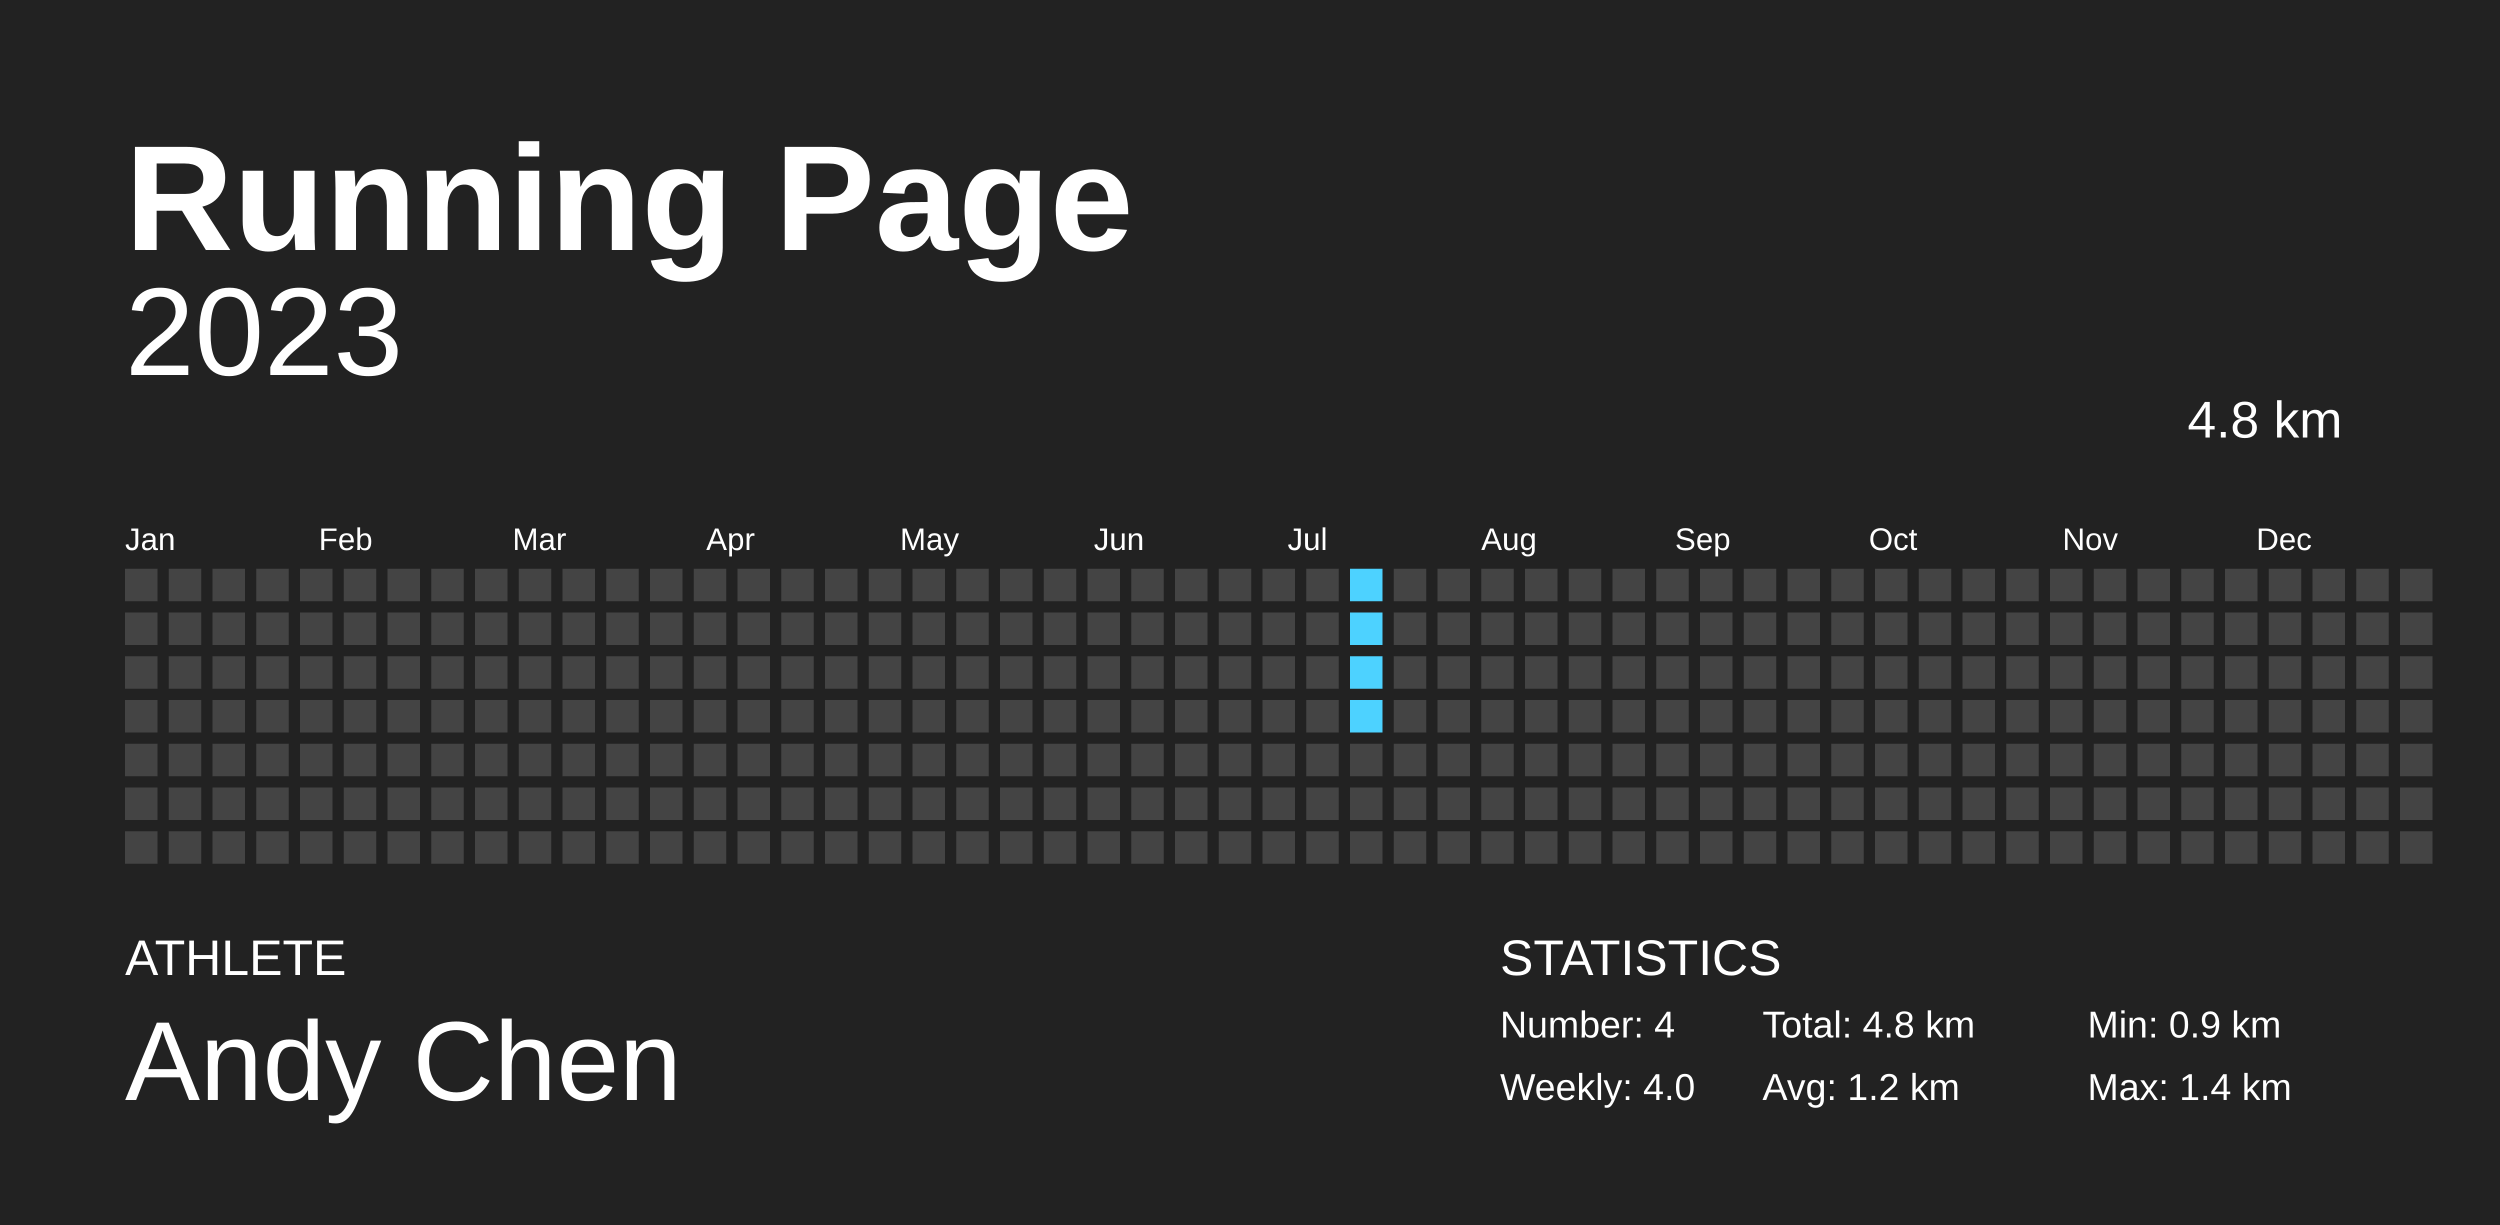
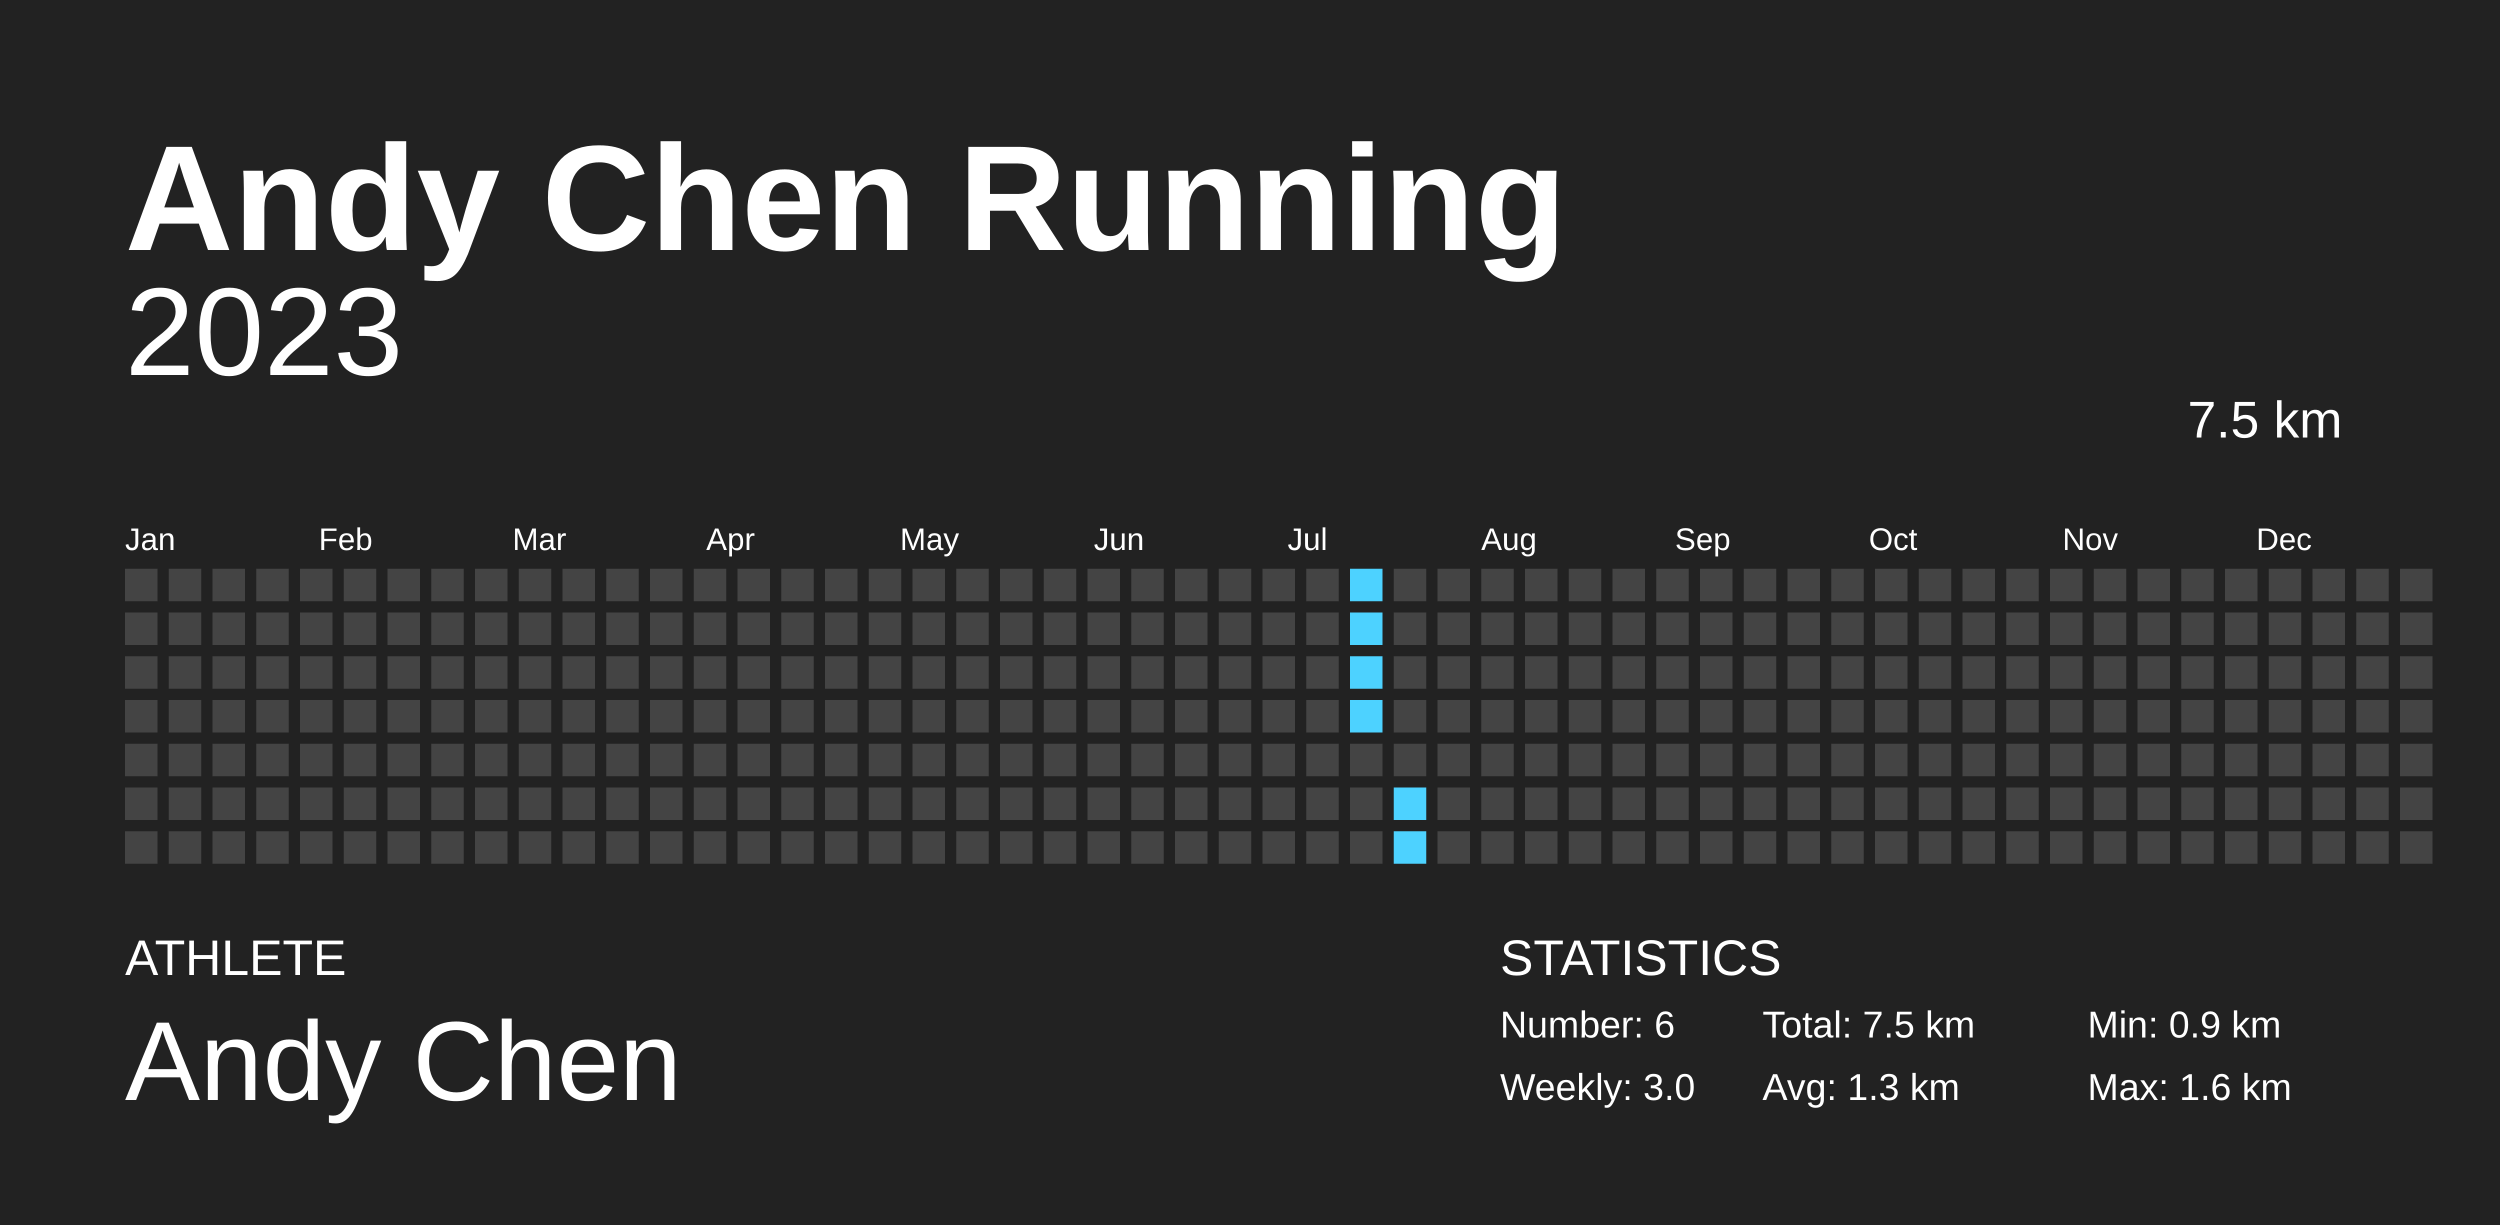
<svg xmlns="http://www.w3.org/2000/svg" baseProfile="full" height="98mm" version="1.1" viewBox="0,0,200,98" width="200mm">
  <defs />
  <rect fill="#222222" height="98" width="200" x="0" y="0" />
-   <text fill="#FFFFFF" style="font-size:12px; font-family:Arial; font-weight:bold;" x="10" y="20">Running Page</text>
+   <text fill="#FFFFFF" style="font-size:12px; font-family:Arial; font-weight:bold;" x="10" y="20">Andy Chen Running</text>
  <text fill="#FFFFFF" style="font-size:4px; font-family:Arial" x="10" y="78">ATHLETE</text>
  <text fill="#FFFFFF" style="font-size:9px; font-family:Arial" x="10" y="88">Andy Chen</text>
  <text fill="#FFFFFF" style="font-size:4px; font-family:Arial" x="120" y="78">STATISTICS</text>
-   <text fill="#FFFFFF" style="font-size:3px; font-family:Arial" x="120" y="83">Number: 4</text>
-   <text fill="#FFFFFF" style="font-size:3px; font-family:Arial" x="120" y="88">Weekly: 4.0</text>
-   <text fill="#FFFFFF" style="font-size:3px; font-family:Arial" x="141" y="83">Total: 4.8 km</text>
-   <text fill="#FFFFFF" style="font-size:3px; font-family:Arial" x="141" y="88">Avg: 1.2 km</text>
+   <text fill="#FFFFFF" style="font-size:3px; font-family:Arial" x="120" y="83">Number: 6</text>
+   <text fill="#FFFFFF" style="font-size:3px; font-family:Arial" x="120" y="88">Weekly: 3.0</text>
+   <text fill="#FFFFFF" style="font-size:3px; font-family:Arial" x="141" y="83">Total: 7.5 km</text>
+   <text fill="#FFFFFF" style="font-size:3px; font-family:Arial" x="141" y="88">Avg: 1.3 km</text>
  <text fill="#FFFFFF" style="font-size:3px; font-family:Arial" x="167" y="83">Min: 0.9 km</text>
-   <text fill="#FFFFFF" style="font-size:3px; font-family:Arial" x="167" y="88">Max: 1.4 km</text>
+   <text fill="#FFFFFF" style="font-size:3px; font-family:Arial" x="167" y="88">Max: 1.6 km</text>
  <text alignment-baseline="hanging" fill="#FFFFFF" style="font-size:10.0px; font-family:Arial;" x="10" y="30">2023</text>
-   <text alignment-baseline="hanging" fill="#FFFFFF" style="font-size:4.125px; font-family:Arial;" x="175" y="35">4.8 km</text>
+   <text alignment-baseline="hanging" fill="#FFFFFF" style="font-size:4.125px; font-family:Arial;" x="175" y="35">7.5 km</text>
  <text fill="#FFFFFF" style="font-size:2.5px; font-family:Arial" x="10.0" y="44">Jan</text>
  <text fill="#FFFFFF" style="font-size:2.5px; font-family:Arial" x="25.5" y="44">Feb</text>
  <text fill="#FFFFFF" style="font-size:2.5px; font-family:Arial" x="41.0" y="44">Mar</text>
  <text fill="#FFFFFF" style="font-size:2.5px; font-family:Arial" x="56.5" y="44">Apr</text>
  <text fill="#FFFFFF" style="font-size:2.5px; font-family:Arial" x="72.0" y="44">May</text>
  <text fill="#FFFFFF" style="font-size:2.5px; font-family:Arial" x="87.5" y="44">Jun</text>
  <text fill="#FFFFFF" style="font-size:2.5px; font-family:Arial" x="103.0" y="44">Jul</text>
  <text fill="#FFFFFF" style="font-size:2.5px; font-family:Arial" x="118.5" y="44">Aug</text>
  <text fill="#FFFFFF" style="font-size:2.5px; font-family:Arial" x="134.0" y="44">Sep</text>
  <text fill="#FFFFFF" style="font-size:2.5px; font-family:Arial" x="149.5" y="44">Oct</text>
  <text fill="#FFFFFF" style="font-size:2.5px; font-family:Arial" x="165.0" y="44">Nov</text>
  <text fill="#FFFFFF" style="font-size:2.5px; font-family:Arial" x="180.5" y="44">Dec</text>
  <rect fill="#444444" height="2.6" width="2.6" x="10.0" y="45.5" />
  <rect fill="#444444" height="2.6" width="2.6" x="10.0" y="49.0" />
  <rect fill="#444444" height="2.6" width="2.6" x="10.0" y="52.5" />
  <rect fill="#444444" height="2.6" width="2.6" x="10.0" y="56.0" />
  <rect fill="#444444" height="2.6" width="2.6" x="10.0" y="59.5" />
  <rect fill="#444444" height="2.6" width="2.6" x="10.0" y="63.0" />
  <rect fill="#444444" height="2.6" width="2.6" x="10.0" y="66.5" />
  <rect fill="#444444" height="2.6" width="2.6" x="13.5" y="45.5" />
  <rect fill="#444444" height="2.6" width="2.6" x="13.5" y="49.0" />
  <rect fill="#444444" height="2.6" width="2.6" x="13.5" y="52.5" />
  <rect fill="#444444" height="2.6" width="2.6" x="13.5" y="56.0" />
  <rect fill="#444444" height="2.6" width="2.6" x="13.5" y="59.5" />
  <rect fill="#444444" height="2.6" width="2.6" x="13.5" y="63.0" />
  <rect fill="#444444" height="2.6" width="2.6" x="13.5" y="66.5" />
  <rect fill="#444444" height="2.6" width="2.6" x="17.0" y="45.5" />
  <rect fill="#444444" height="2.6" width="2.6" x="17.0" y="49.0" />
  <rect fill="#444444" height="2.6" width="2.6" x="17.0" y="52.5" />
  <rect fill="#444444" height="2.6" width="2.6" x="17.0" y="56.0" />
  <rect fill="#444444" height="2.6" width="2.6" x="17.0" y="59.5" />
  <rect fill="#444444" height="2.6" width="2.6" x="17.0" y="63.0" />
  <rect fill="#444444" height="2.6" width="2.6" x="17.0" y="66.5" />
  <rect fill="#444444" height="2.6" width="2.6" x="20.5" y="45.5" />
  <rect fill="#444444" height="2.6" width="2.6" x="20.5" y="49.0" />
  <rect fill="#444444" height="2.6" width="2.6" x="20.5" y="52.5" />
  <rect fill="#444444" height="2.6" width="2.6" x="20.5" y="56.0" />
  <rect fill="#444444" height="2.6" width="2.6" x="20.5" y="59.5" />
  <rect fill="#444444" height="2.6" width="2.6" x="20.5" y="63.0" />
  <rect fill="#444444" height="2.6" width="2.6" x="20.5" y="66.5" />
  <rect fill="#444444" height="2.6" width="2.6" x="24.0" y="45.5" />
  <rect fill="#444444" height="2.6" width="2.6" x="24.0" y="49.0" />
  <rect fill="#444444" height="2.6" width="2.6" x="24.0" y="52.5" />
  <rect fill="#444444" height="2.6" width="2.6" x="24.0" y="56.0" />
  <rect fill="#444444" height="2.6" width="2.6" x="24.0" y="59.5" />
  <rect fill="#444444" height="2.6" width="2.6" x="24.0" y="63.0" />
  <rect fill="#444444" height="2.6" width="2.6" x="24.0" y="66.5" />
  <rect fill="#444444" height="2.6" width="2.6" x="27.5" y="45.5" />
  <rect fill="#444444" height="2.6" width="2.6" x="27.5" y="49.0" />
  <rect fill="#444444" height="2.6" width="2.6" x="27.5" y="52.5" />
  <rect fill="#444444" height="2.6" width="2.6" x="27.5" y="56.0" />
  <rect fill="#444444" height="2.6" width="2.6" x="27.5" y="59.5" />
  <rect fill="#444444" height="2.6" width="2.6" x="27.5" y="63.0" />
  <rect fill="#444444" height="2.6" width="2.6" x="27.5" y="66.5" />
  <rect fill="#444444" height="2.6" width="2.6" x="31.0" y="45.5" />
  <rect fill="#444444" height="2.6" width="2.6" x="31.0" y="49.0" />
  <rect fill="#444444" height="2.6" width="2.6" x="31.0" y="52.5" />
  <rect fill="#444444" height="2.6" width="2.6" x="31.0" y="56.0" />
  <rect fill="#444444" height="2.6" width="2.6" x="31.0" y="59.5" />
  <rect fill="#444444" height="2.6" width="2.6" x="31.0" y="63.0" />
  <rect fill="#444444" height="2.6" width="2.6" x="31.0" y="66.5" />
  <rect fill="#444444" height="2.6" width="2.6" x="34.5" y="45.5" />
  <rect fill="#444444" height="2.6" width="2.6" x="34.5" y="49.0" />
  <rect fill="#444444" height="2.6" width="2.6" x="34.5" y="52.5" />
  <rect fill="#444444" height="2.6" width="2.6" x="34.5" y="56.0" />
  <rect fill="#444444" height="2.6" width="2.6" x="34.5" y="59.5" />
  <rect fill="#444444" height="2.6" width="2.6" x="34.5" y="63.0" />
  <rect fill="#444444" height="2.6" width="2.6" x="34.5" y="66.5" />
  <rect fill="#444444" height="2.6" width="2.6" x="38.0" y="45.5" />
  <rect fill="#444444" height="2.6" width="2.6" x="38.0" y="49.0" />
  <rect fill="#444444" height="2.6" width="2.6" x="38.0" y="52.5" />
  <rect fill="#444444" height="2.6" width="2.6" x="38.0" y="56.0" />
  <rect fill="#444444" height="2.6" width="2.6" x="38.0" y="59.5" />
  <rect fill="#444444" height="2.6" width="2.6" x="38.0" y="63.0" />
  <rect fill="#444444" height="2.6" width="2.6" x="38.0" y="66.5" />
  <rect fill="#444444" height="2.6" width="2.6" x="41.5" y="45.5" />
  <rect fill="#444444" height="2.6" width="2.6" x="41.5" y="49.0" />
  <rect fill="#444444" height="2.6" width="2.6" x="41.5" y="52.5" />
  <rect fill="#444444" height="2.6" width="2.6" x="41.5" y="56.0" />
  <rect fill="#444444" height="2.6" width="2.6" x="41.5" y="59.5" />
  <rect fill="#444444" height="2.6" width="2.6" x="41.5" y="63.0" />
  <rect fill="#444444" height="2.6" width="2.6" x="41.5" y="66.5" />
  <rect fill="#444444" height="2.6" width="2.6" x="45.0" y="45.5" />
  <rect fill="#444444" height="2.6" width="2.6" x="45.0" y="49.0" />
  <rect fill="#444444" height="2.6" width="2.6" x="45.0" y="52.5" />
  <rect fill="#444444" height="2.6" width="2.6" x="45.0" y="56.0" />
  <rect fill="#444444" height="2.6" width="2.6" x="45.0" y="59.5" />
  <rect fill="#444444" height="2.6" width="2.6" x="45.0" y="63.0" />
  <rect fill="#444444" height="2.6" width="2.6" x="45.0" y="66.5" />
  <rect fill="#444444" height="2.6" width="2.6" x="48.5" y="45.5" />
  <rect fill="#444444" height="2.6" width="2.6" x="48.5" y="49.0" />
  <rect fill="#444444" height="2.6" width="2.6" x="48.5" y="52.5" />
  <rect fill="#444444" height="2.6" width="2.6" x="48.5" y="56.0" />
  <rect fill="#444444" height="2.6" width="2.6" x="48.5" y="59.5" />
  <rect fill="#444444" height="2.6" width="2.6" x="48.5" y="63.0" />
  <rect fill="#444444" height="2.6" width="2.6" x="48.5" y="66.5" />
  <rect fill="#444444" height="2.6" width="2.6" x="52.0" y="45.5" />
  <rect fill="#444444" height="2.6" width="2.6" x="52.0" y="49.0" />
  <rect fill="#444444" height="2.6" width="2.6" x="52.0" y="52.5" />
  <rect fill="#444444" height="2.6" width="2.6" x="52.0" y="56.0" />
  <rect fill="#444444" height="2.6" width="2.6" x="52.0" y="59.5" />
  <rect fill="#444444" height="2.6" width="2.6" x="52.0" y="63.0" />
  <rect fill="#444444" height="2.6" width="2.6" x="52.0" y="66.5" />
  <rect fill="#444444" height="2.6" width="2.6" x="55.5" y="45.5" />
  <rect fill="#444444" height="2.6" width="2.6" x="55.5" y="49.0" />
  <rect fill="#444444" height="2.6" width="2.6" x="55.5" y="52.5" />
  <rect fill="#444444" height="2.6" width="2.6" x="55.5" y="56.0" />
  <rect fill="#444444" height="2.6" width="2.6" x="55.5" y="59.5" />
  <rect fill="#444444" height="2.6" width="2.6" x="55.5" y="63.0" />
  <rect fill="#444444" height="2.6" width="2.6" x="55.5" y="66.5" />
  <rect fill="#444444" height="2.6" width="2.6" x="59.0" y="45.5" />
  <rect fill="#444444" height="2.6" width="2.6" x="59.0" y="49.0" />
  <rect fill="#444444" height="2.6" width="2.6" x="59.0" y="52.5" />
  <rect fill="#444444" height="2.6" width="2.6" x="59.0" y="56.0" />
  <rect fill="#444444" height="2.6" width="2.6" x="59.0" y="59.5" />
  <rect fill="#444444" height="2.6" width="2.6" x="59.0" y="63.0" />
  <rect fill="#444444" height="2.6" width="2.6" x="59.0" y="66.5" />
  <rect fill="#444444" height="2.6" width="2.6" x="62.5" y="45.5" />
  <rect fill="#444444" height="2.6" width="2.6" x="62.5" y="49.0" />
  <rect fill="#444444" height="2.6" width="2.6" x="62.5" y="52.5" />
  <rect fill="#444444" height="2.6" width="2.6" x="62.5" y="56.0" />
  <rect fill="#444444" height="2.6" width="2.6" x="62.5" y="59.5" />
  <rect fill="#444444" height="2.6" width="2.6" x="62.5" y="63.0" />
  <rect fill="#444444" height="2.6" width="2.6" x="62.5" y="66.5" />
  <rect fill="#444444" height="2.6" width="2.6" x="66.0" y="45.5" />
  <rect fill="#444444" height="2.6" width="2.6" x="66.0" y="49.0" />
  <rect fill="#444444" height="2.6" width="2.6" x="66.0" y="52.5" />
  <rect fill="#444444" height="2.6" width="2.6" x="66.0" y="56.0" />
  <rect fill="#444444" height="2.6" width="2.6" x="66.0" y="59.5" />
  <rect fill="#444444" height="2.6" width="2.6" x="66.0" y="63.0" />
  <rect fill="#444444" height="2.6" width="2.6" x="66.0" y="66.5" />
  <rect fill="#444444" height="2.6" width="2.6" x="69.5" y="45.5" />
  <rect fill="#444444" height="2.6" width="2.6" x="69.5" y="49.0" />
  <rect fill="#444444" height="2.6" width="2.6" x="69.5" y="52.5" />
  <rect fill="#444444" height="2.6" width="2.6" x="69.5" y="56.0" />
  <rect fill="#444444" height="2.6" width="2.6" x="69.5" y="59.5" />
  <rect fill="#444444" height="2.6" width="2.6" x="69.5" y="63.0" />
  <rect fill="#444444" height="2.6" width="2.6" x="69.5" y="66.5" />
  <rect fill="#444444" height="2.6" width="2.6" x="73.0" y="45.5" />
  <rect fill="#444444" height="2.6" width="2.6" x="73.0" y="49.0" />
  <rect fill="#444444" height="2.6" width="2.6" x="73.0" y="52.5" />
  <rect fill="#444444" height="2.6" width="2.6" x="73.0" y="56.0" />
  <rect fill="#444444" height="2.6" width="2.6" x="73.0" y="59.5" />
  <rect fill="#444444" height="2.6" width="2.6" x="73.0" y="63.0" />
  <rect fill="#444444" height="2.6" width="2.6" x="73.0" y="66.5" />
  <rect fill="#444444" height="2.6" width="2.6" x="76.5" y="45.5" />
  <rect fill="#444444" height="2.6" width="2.6" x="76.5" y="49.0" />
  <rect fill="#444444" height="2.6" width="2.6" x="76.5" y="52.5" />
  <rect fill="#444444" height="2.6" width="2.6" x="76.5" y="56.0" />
  <rect fill="#444444" height="2.6" width="2.6" x="76.5" y="59.5" />
  <rect fill="#444444" height="2.6" width="2.6" x="76.5" y="63.0" />
  <rect fill="#444444" height="2.6" width="2.6" x="76.5" y="66.5" />
  <rect fill="#444444" height="2.6" width="2.6" x="80.0" y="45.5" />
  <rect fill="#444444" height="2.6" width="2.6" x="80.0" y="49.0" />
  <rect fill="#444444" height="2.6" width="2.6" x="80.0" y="52.5" />
  <rect fill="#444444" height="2.6" width="2.6" x="80.0" y="56.0" />
  <rect fill="#444444" height="2.6" width="2.6" x="80.0" y="59.5" />
  <rect fill="#444444" height="2.6" width="2.6" x="80.0" y="63.0" />
  <rect fill="#444444" height="2.6" width="2.6" x="80.0" y="66.5" />
  <rect fill="#444444" height="2.6" width="2.6" x="83.5" y="45.5" />
  <rect fill="#444444" height="2.6" width="2.6" x="83.5" y="49.0" />
  <rect fill="#444444" height="2.6" width="2.6" x="83.5" y="52.5" />
  <rect fill="#444444" height="2.6" width="2.6" x="83.5" y="56.0" />
  <rect fill="#444444" height="2.6" width="2.6" x="83.5" y="59.5" />
  <rect fill="#444444" height="2.6" width="2.6" x="83.5" y="63.0" />
  <rect fill="#444444" height="2.6" width="2.6" x="83.5" y="66.5" />
  <rect fill="#444444" height="2.6" width="2.6" x="87.0" y="45.5" />
  <rect fill="#444444" height="2.6" width="2.6" x="87.0" y="49.0" />
  <rect fill="#444444" height="2.6" width="2.6" x="87.0" y="52.5" />
  <rect fill="#444444" height="2.6" width="2.6" x="87.0" y="56.0" />
  <rect fill="#444444" height="2.6" width="2.6" x="87.0" y="59.5" />
  <rect fill="#444444" height="2.6" width="2.6" x="87.0" y="63.0" />
  <rect fill="#444444" height="2.6" width="2.6" x="87.0" y="66.5" />
  <rect fill="#444444" height="2.6" width="2.6" x="90.5" y="45.5" />
  <rect fill="#444444" height="2.6" width="2.6" x="90.5" y="49.0" />
  <rect fill="#444444" height="2.6" width="2.6" x="90.5" y="52.5" />
  <rect fill="#444444" height="2.6" width="2.6" x="90.5" y="56.0" />
  <rect fill="#444444" height="2.6" width="2.6" x="90.5" y="59.5" />
  <rect fill="#444444" height="2.6" width="2.6" x="90.5" y="63.0" />
  <rect fill="#444444" height="2.6" width="2.6" x="90.5" y="66.5" />
  <rect fill="#444444" height="2.6" width="2.6" x="94.0" y="45.5" />
  <rect fill="#444444" height="2.6" width="2.6" x="94.0" y="49.0" />
  <rect fill="#444444" height="2.6" width="2.6" x="94.0" y="52.5" />
  <rect fill="#444444" height="2.6" width="2.6" x="94.0" y="56.0" />
  <rect fill="#444444" height="2.6" width="2.6" x="94.0" y="59.5" />
  <rect fill="#444444" height="2.6" width="2.6" x="94.0" y="63.0" />
  <rect fill="#444444" height="2.6" width="2.6" x="94.0" y="66.5" />
  <rect fill="#444444" height="2.6" width="2.6" x="97.5" y="45.5" />
  <rect fill="#444444" height="2.6" width="2.6" x="97.5" y="49.0" />
  <rect fill="#444444" height="2.6" width="2.6" x="97.5" y="52.5" />
  <rect fill="#444444" height="2.6" width="2.6" x="97.5" y="56.0" />
  <rect fill="#444444" height="2.6" width="2.6" x="97.5" y="59.5" />
  <rect fill="#444444" height="2.6" width="2.6" x="97.5" y="63.0" />
  <rect fill="#444444" height="2.6" width="2.6" x="97.5" y="66.5" />
  <rect fill="#444444" height="2.6" width="2.6" x="101.0" y="45.5" />
  <rect fill="#444444" height="2.6" width="2.6" x="101.0" y="49.0" />
  <rect fill="#444444" height="2.6" width="2.6" x="101.0" y="52.5" />
  <rect fill="#444444" height="2.6" width="2.6" x="101.0" y="56.0" />
  <rect fill="#444444" height="2.6" width="2.6" x="101.0" y="59.5" />
  <rect fill="#444444" height="2.6" width="2.6" x="101.0" y="63.0" />
  <rect fill="#444444" height="2.6" width="2.6" x="101.0" y="66.5" />
  <rect fill="#444444" height="2.6" width="2.6" x="104.5" y="45.5" />
  <rect fill="#444444" height="2.6" width="2.6" x="104.5" y="49.0" />
  <rect fill="#444444" height="2.6" width="2.6" x="104.5" y="52.5" />
  <rect fill="#444444" height="2.6" width="2.6" x="104.5" y="56.0" />
  <rect fill="#444444" height="2.6" width="2.6" x="104.5" y="59.5" />
  <rect fill="#444444" height="2.6" width="2.6" x="104.5" y="63.0" />
  <rect fill="#444444" height="2.6" width="2.6" x="104.5" y="66.5" />
  <rect fill="#4dd2ff" height="2.6" width="2.6" x="108.0" y="45.5" />
  <rect fill="#4dd2ff" height="2.6" width="2.6" x="108.0" y="49.0" />
  <rect fill="#4dd2ff" height="2.6" width="2.6" x="108.0" y="52.5" />
  <rect fill="#4dd2ff" height="2.6" width="2.6" x="108.0" y="56.0" />
  <rect fill="#444444" height="2.6" width="2.6" x="108.0" y="59.5" />
  <rect fill="#444444" height="2.6" width="2.6" x="108.0" y="63.0" />
  <rect fill="#444444" height="2.6" width="2.6" x="108.0" y="66.5" />
  <rect fill="#444444" height="2.6" width="2.6" x="111.5" y="45.5" />
  <rect fill="#444444" height="2.6" width="2.6" x="111.5" y="49.0" />
  <rect fill="#444444" height="2.6" width="2.6" x="111.5" y="52.5" />
  <rect fill="#444444" height="2.6" width="2.6" x="111.5" y="56.0" />
  <rect fill="#444444" height="2.6" width="2.6" x="111.5" y="59.5" />
-   <rect fill="#444444" height="2.6" width="2.6" x="111.5" y="63.0" />
-   <rect fill="#444444" height="2.6" width="2.6" x="111.5" y="66.5" />
+   <rect fill="#4dd2ff" height="2.6" width="2.6" x="111.5" y="63.0" />
+   <rect fill="#4dd2ff" height="2.6" width="2.6" x="111.5" y="66.5" />
  <rect fill="#444444" height="2.6" width="2.6" x="115.0" y="45.5" />
  <rect fill="#444444" height="2.6" width="2.6" x="115.0" y="49.0" />
  <rect fill="#444444" height="2.6" width="2.6" x="115.0" y="52.5" />
  <rect fill="#444444" height="2.6" width="2.6" x="115.0" y="56.0" />
  <rect fill="#444444" height="2.6" width="2.6" x="115.0" y="59.5" />
  <rect fill="#444444" height="2.6" width="2.6" x="115.0" y="63.0" />
  <rect fill="#444444" height="2.6" width="2.6" x="115.0" y="66.5" />
  <rect fill="#444444" height="2.6" width="2.6" x="118.5" y="45.5" />
  <rect fill="#444444" height="2.6" width="2.6" x="118.5" y="49.0" />
  <rect fill="#444444" height="2.6" width="2.6" x="118.5" y="52.5" />
  <rect fill="#444444" height="2.6" width="2.6" x="118.5" y="56.0" />
  <rect fill="#444444" height="2.6" width="2.6" x="118.5" y="59.5" />
  <rect fill="#444444" height="2.6" width="2.6" x="118.5" y="63.0" />
  <rect fill="#444444" height="2.6" width="2.6" x="118.5" y="66.5" />
  <rect fill="#444444" height="2.6" width="2.6" x="122.0" y="45.5" />
  <rect fill="#444444" height="2.6" width="2.6" x="122.0" y="49.0" />
  <rect fill="#444444" height="2.6" width="2.6" x="122.0" y="52.5" />
  <rect fill="#444444" height="2.6" width="2.6" x="122.0" y="56.0" />
  <rect fill="#444444" height="2.6" width="2.6" x="122.0" y="59.5" />
  <rect fill="#444444" height="2.6" width="2.6" x="122.0" y="63.0" />
  <rect fill="#444444" height="2.6" width="2.6" x="122.0" y="66.5" />
  <rect fill="#444444" height="2.6" width="2.6" x="125.5" y="45.5" />
  <rect fill="#444444" height="2.6" width="2.6" x="125.5" y="49.0" />
  <rect fill="#444444" height="2.6" width="2.6" x="125.5" y="52.5" />
  <rect fill="#444444" height="2.6" width="2.6" x="125.5" y="56.0" />
  <rect fill="#444444" height="2.6" width="2.6" x="125.5" y="59.5" />
  <rect fill="#444444" height="2.6" width="2.6" x="125.5" y="63.0" />
  <rect fill="#444444" height="2.6" width="2.6" x="125.5" y="66.5" />
  <rect fill="#444444" height="2.6" width="2.6" x="129.0" y="45.5" />
  <rect fill="#444444" height="2.6" width="2.6" x="129.0" y="49.0" />
  <rect fill="#444444" height="2.6" width="2.6" x="129.0" y="52.5" />
  <rect fill="#444444" height="2.6" width="2.6" x="129.0" y="56.0" />
  <rect fill="#444444" height="2.6" width="2.6" x="129.0" y="59.5" />
  <rect fill="#444444" height="2.6" width="2.6" x="129.0" y="63.0" />
  <rect fill="#444444" height="2.6" width="2.6" x="129.0" y="66.5" />
  <rect fill="#444444" height="2.6" width="2.6" x="132.5" y="45.5" />
  <rect fill="#444444" height="2.6" width="2.6" x="132.5" y="49.0" />
  <rect fill="#444444" height="2.6" width="2.6" x="132.5" y="52.5" />
  <rect fill="#444444" height="2.6" width="2.6" x="132.5" y="56.0" />
  <rect fill="#444444" height="2.6" width="2.6" x="132.5" y="59.5" />
  <rect fill="#444444" height="2.6" width="2.6" x="132.5" y="63.0" />
  <rect fill="#444444" height="2.6" width="2.6" x="132.5" y="66.5" />
  <rect fill="#444444" height="2.6" width="2.6" x="136.0" y="45.5" />
  <rect fill="#444444" height="2.6" width="2.6" x="136.0" y="49.0" />
  <rect fill="#444444" height="2.6" width="2.6" x="136.0" y="52.5" />
  <rect fill="#444444" height="2.6" width="2.6" x="136.0" y="56.0" />
  <rect fill="#444444" height="2.6" width="2.6" x="136.0" y="59.5" />
  <rect fill="#444444" height="2.6" width="2.6" x="136.0" y="63.0" />
  <rect fill="#444444" height="2.6" width="2.6" x="136.0" y="66.5" />
  <rect fill="#444444" height="2.6" width="2.6" x="139.5" y="45.5" />
  <rect fill="#444444" height="2.6" width="2.6" x="139.5" y="49.0" />
  <rect fill="#444444" height="2.6" width="2.6" x="139.5" y="52.5" />
  <rect fill="#444444" height="2.6" width="2.6" x="139.5" y="56.0" />
  <rect fill="#444444" height="2.6" width="2.6" x="139.5" y="59.5" />
  <rect fill="#444444" height="2.6" width="2.6" x="139.5" y="63.0" />
  <rect fill="#444444" height="2.6" width="2.6" x="139.5" y="66.5" />
  <rect fill="#444444" height="2.6" width="2.6" x="143.0" y="45.5" />
  <rect fill="#444444" height="2.6" width="2.6" x="143.0" y="49.0" />
  <rect fill="#444444" height="2.6" width="2.6" x="143.0" y="52.5" />
  <rect fill="#444444" height="2.6" width="2.6" x="143.0" y="56.0" />
  <rect fill="#444444" height="2.6" width="2.6" x="143.0" y="59.5" />
  <rect fill="#444444" height="2.6" width="2.6" x="143.0" y="63.0" />
  <rect fill="#444444" height="2.6" width="2.6" x="143.0" y="66.5" />
  <rect fill="#444444" height="2.6" width="2.6" x="146.5" y="45.5" />
  <rect fill="#444444" height="2.6" width="2.6" x="146.5" y="49.0" />
  <rect fill="#444444" height="2.6" width="2.6" x="146.5" y="52.5" />
  <rect fill="#444444" height="2.6" width="2.6" x="146.5" y="56.0" />
  <rect fill="#444444" height="2.6" width="2.6" x="146.5" y="59.5" />
  <rect fill="#444444" height="2.6" width="2.6" x="146.5" y="63.0" />
  <rect fill="#444444" height="2.6" width="2.6" x="146.5" y="66.5" />
  <rect fill="#444444" height="2.6" width="2.6" x="150.0" y="45.5" />
  <rect fill="#444444" height="2.6" width="2.6" x="150.0" y="49.0" />
  <rect fill="#444444" height="2.6" width="2.6" x="150.0" y="52.5" />
  <rect fill="#444444" height="2.6" width="2.6" x="150.0" y="56.0" />
  <rect fill="#444444" height="2.6" width="2.6" x="150.0" y="59.5" />
  <rect fill="#444444" height="2.6" width="2.6" x="150.0" y="63.0" />
  <rect fill="#444444" height="2.6" width="2.6" x="150.0" y="66.5" />
  <rect fill="#444444" height="2.6" width="2.6" x="153.5" y="45.5" />
  <rect fill="#444444" height="2.6" width="2.6" x="153.5" y="49.0" />
  <rect fill="#444444" height="2.6" width="2.6" x="153.5" y="52.5" />
  <rect fill="#444444" height="2.6" width="2.6" x="153.5" y="56.0" />
  <rect fill="#444444" height="2.6" width="2.6" x="153.5" y="59.5" />
  <rect fill="#444444" height="2.6" width="2.6" x="153.5" y="63.0" />
  <rect fill="#444444" height="2.6" width="2.6" x="153.5" y="66.5" />
  <rect fill="#444444" height="2.6" width="2.6" x="157.0" y="45.5" />
  <rect fill="#444444" height="2.6" width="2.6" x="157.0" y="49.0" />
  <rect fill="#444444" height="2.6" width="2.6" x="157.0" y="52.5" />
  <rect fill="#444444" height="2.6" width="2.6" x="157.0" y="56.0" />
  <rect fill="#444444" height="2.6" width="2.6" x="157.0" y="59.5" />
  <rect fill="#444444" height="2.6" width="2.6" x="157.0" y="63.0" />
  <rect fill="#444444" height="2.6" width="2.6" x="157.0" y="66.5" />
  <rect fill="#444444" height="2.6" width="2.6" x="160.5" y="45.5" />
  <rect fill="#444444" height="2.6" width="2.6" x="160.5" y="49.0" />
  <rect fill="#444444" height="2.6" width="2.6" x="160.5" y="52.5" />
  <rect fill="#444444" height="2.6" width="2.6" x="160.5" y="56.0" />
  <rect fill="#444444" height="2.6" width="2.6" x="160.5" y="59.5" />
  <rect fill="#444444" height="2.6" width="2.6" x="160.5" y="63.0" />
  <rect fill="#444444" height="2.6" width="2.6" x="160.5" y="66.5" />
  <rect fill="#444444" height="2.6" width="2.6" x="164.0" y="45.5" />
  <rect fill="#444444" height="2.6" width="2.6" x="164.0" y="49.0" />
  <rect fill="#444444" height="2.6" width="2.6" x="164.0" y="52.5" />
  <rect fill="#444444" height="2.6" width="2.6" x="164.0" y="56.0" />
  <rect fill="#444444" height="2.6" width="2.6" x="164.0" y="59.5" />
  <rect fill="#444444" height="2.6" width="2.6" x="164.0" y="63.0" />
  <rect fill="#444444" height="2.6" width="2.6" x="164.0" y="66.5" />
  <rect fill="#444444" height="2.6" width="2.6" x="167.5" y="45.5" />
  <rect fill="#444444" height="2.6" width="2.6" x="167.5" y="49.0" />
  <rect fill="#444444" height="2.6" width="2.6" x="167.5" y="52.5" />
  <rect fill="#444444" height="2.6" width="2.6" x="167.5" y="56.0" />
  <rect fill="#444444" height="2.6" width="2.6" x="167.5" y="59.5" />
  <rect fill="#444444" height="2.6" width="2.6" x="167.5" y="63.0" />
  <rect fill="#444444" height="2.6" width="2.6" x="167.5" y="66.5" />
  <rect fill="#444444" height="2.6" width="2.6" x="171.0" y="45.5" />
  <rect fill="#444444" height="2.6" width="2.6" x="171.0" y="49.0" />
  <rect fill="#444444" height="2.6" width="2.6" x="171.0" y="52.5" />
  <rect fill="#444444" height="2.6" width="2.6" x="171.0" y="56.0" />
  <rect fill="#444444" height="2.6" width="2.6" x="171.0" y="59.5" />
  <rect fill="#444444" height="2.6" width="2.6" x="171.0" y="63.0" />
  <rect fill="#444444" height="2.6" width="2.6" x="171.0" y="66.5" />
  <rect fill="#444444" height="2.6" width="2.6" x="174.5" y="45.5" />
  <rect fill="#444444" height="2.6" width="2.6" x="174.5" y="49.0" />
  <rect fill="#444444" height="2.6" width="2.6" x="174.5" y="52.5" />
  <rect fill="#444444" height="2.6" width="2.6" x="174.5" y="56.0" />
  <rect fill="#444444" height="2.6" width="2.6" x="174.5" y="59.5" />
  <rect fill="#444444" height="2.6" width="2.6" x="174.5" y="63.0" />
  <rect fill="#444444" height="2.6" width="2.6" x="174.5" y="66.5" />
  <rect fill="#444444" height="2.6" width="2.6" x="178.0" y="45.5" />
  <rect fill="#444444" height="2.6" width="2.6" x="178.0" y="49.0" />
  <rect fill="#444444" height="2.6" width="2.6" x="178.0" y="52.5" />
  <rect fill="#444444" height="2.6" width="2.6" x="178.0" y="56.0" />
  <rect fill="#444444" height="2.6" width="2.6" x="178.0" y="59.5" />
  <rect fill="#444444" height="2.6" width="2.6" x="178.0" y="63.0" />
  <rect fill="#444444" height="2.6" width="2.6" x="178.0" y="66.5" />
  <rect fill="#444444" height="2.6" width="2.6" x="181.5" y="45.5" />
  <rect fill="#444444" height="2.6" width="2.6" x="181.5" y="49.0" />
  <rect fill="#444444" height="2.6" width="2.6" x="181.5" y="52.5" />
  <rect fill="#444444" height="2.6" width="2.6" x="181.5" y="56.0" />
  <rect fill="#444444" height="2.6" width="2.6" x="181.5" y="59.5" />
  <rect fill="#444444" height="2.6" width="2.6" x="181.5" y="63.0" />
  <rect fill="#444444" height="2.6" width="2.6" x="181.5" y="66.5" />
  <rect fill="#444444" height="2.6" width="2.6" x="185.0" y="45.5" />
  <rect fill="#444444" height="2.6" width="2.6" x="185.0" y="49.0" />
  <rect fill="#444444" height="2.6" width="2.6" x="185.0" y="52.5" />
  <rect fill="#444444" height="2.6" width="2.6" x="185.0" y="56.0" />
  <rect fill="#444444" height="2.6" width="2.6" x="185.0" y="59.5" />
  <rect fill="#444444" height="2.6" width="2.6" x="185.0" y="63.0" />
  <rect fill="#444444" height="2.6" width="2.6" x="185.0" y="66.5" />
  <rect fill="#444444" height="2.6" width="2.6" x="188.5" y="45.5" />
  <rect fill="#444444" height="2.6" width="2.6" x="188.5" y="49.0" />
  <rect fill="#444444" height="2.6" width="2.6" x="188.5" y="52.5" />
  <rect fill="#444444" height="2.6" width="2.6" x="188.5" y="56.0" />
  <rect fill="#444444" height="2.6" width="2.6" x="188.5" y="59.5" />
  <rect fill="#444444" height="2.6" width="2.6" x="188.5" y="63.0" />
  <rect fill="#444444" height="2.6" width="2.6" x="188.5" y="66.5" />
  <rect fill="#444444" height="2.6" width="2.6" x="192.0" y="45.5" />
  <rect fill="#444444" height="2.6" width="2.6" x="192.0" y="49.0" />
  <rect fill="#444444" height="2.6" width="2.6" x="192.0" y="52.5" />
  <rect fill="#444444" height="2.6" width="2.6" x="192.0" y="56.0" />
  <rect fill="#444444" height="2.6" width="2.6" x="192.0" y="59.5" />
  <rect fill="#444444" height="2.6" width="2.6" x="192.0" y="63.0" />
  <rect fill="#444444" height="2.6" width="2.6" x="192.0" y="66.5" />
</svg>
